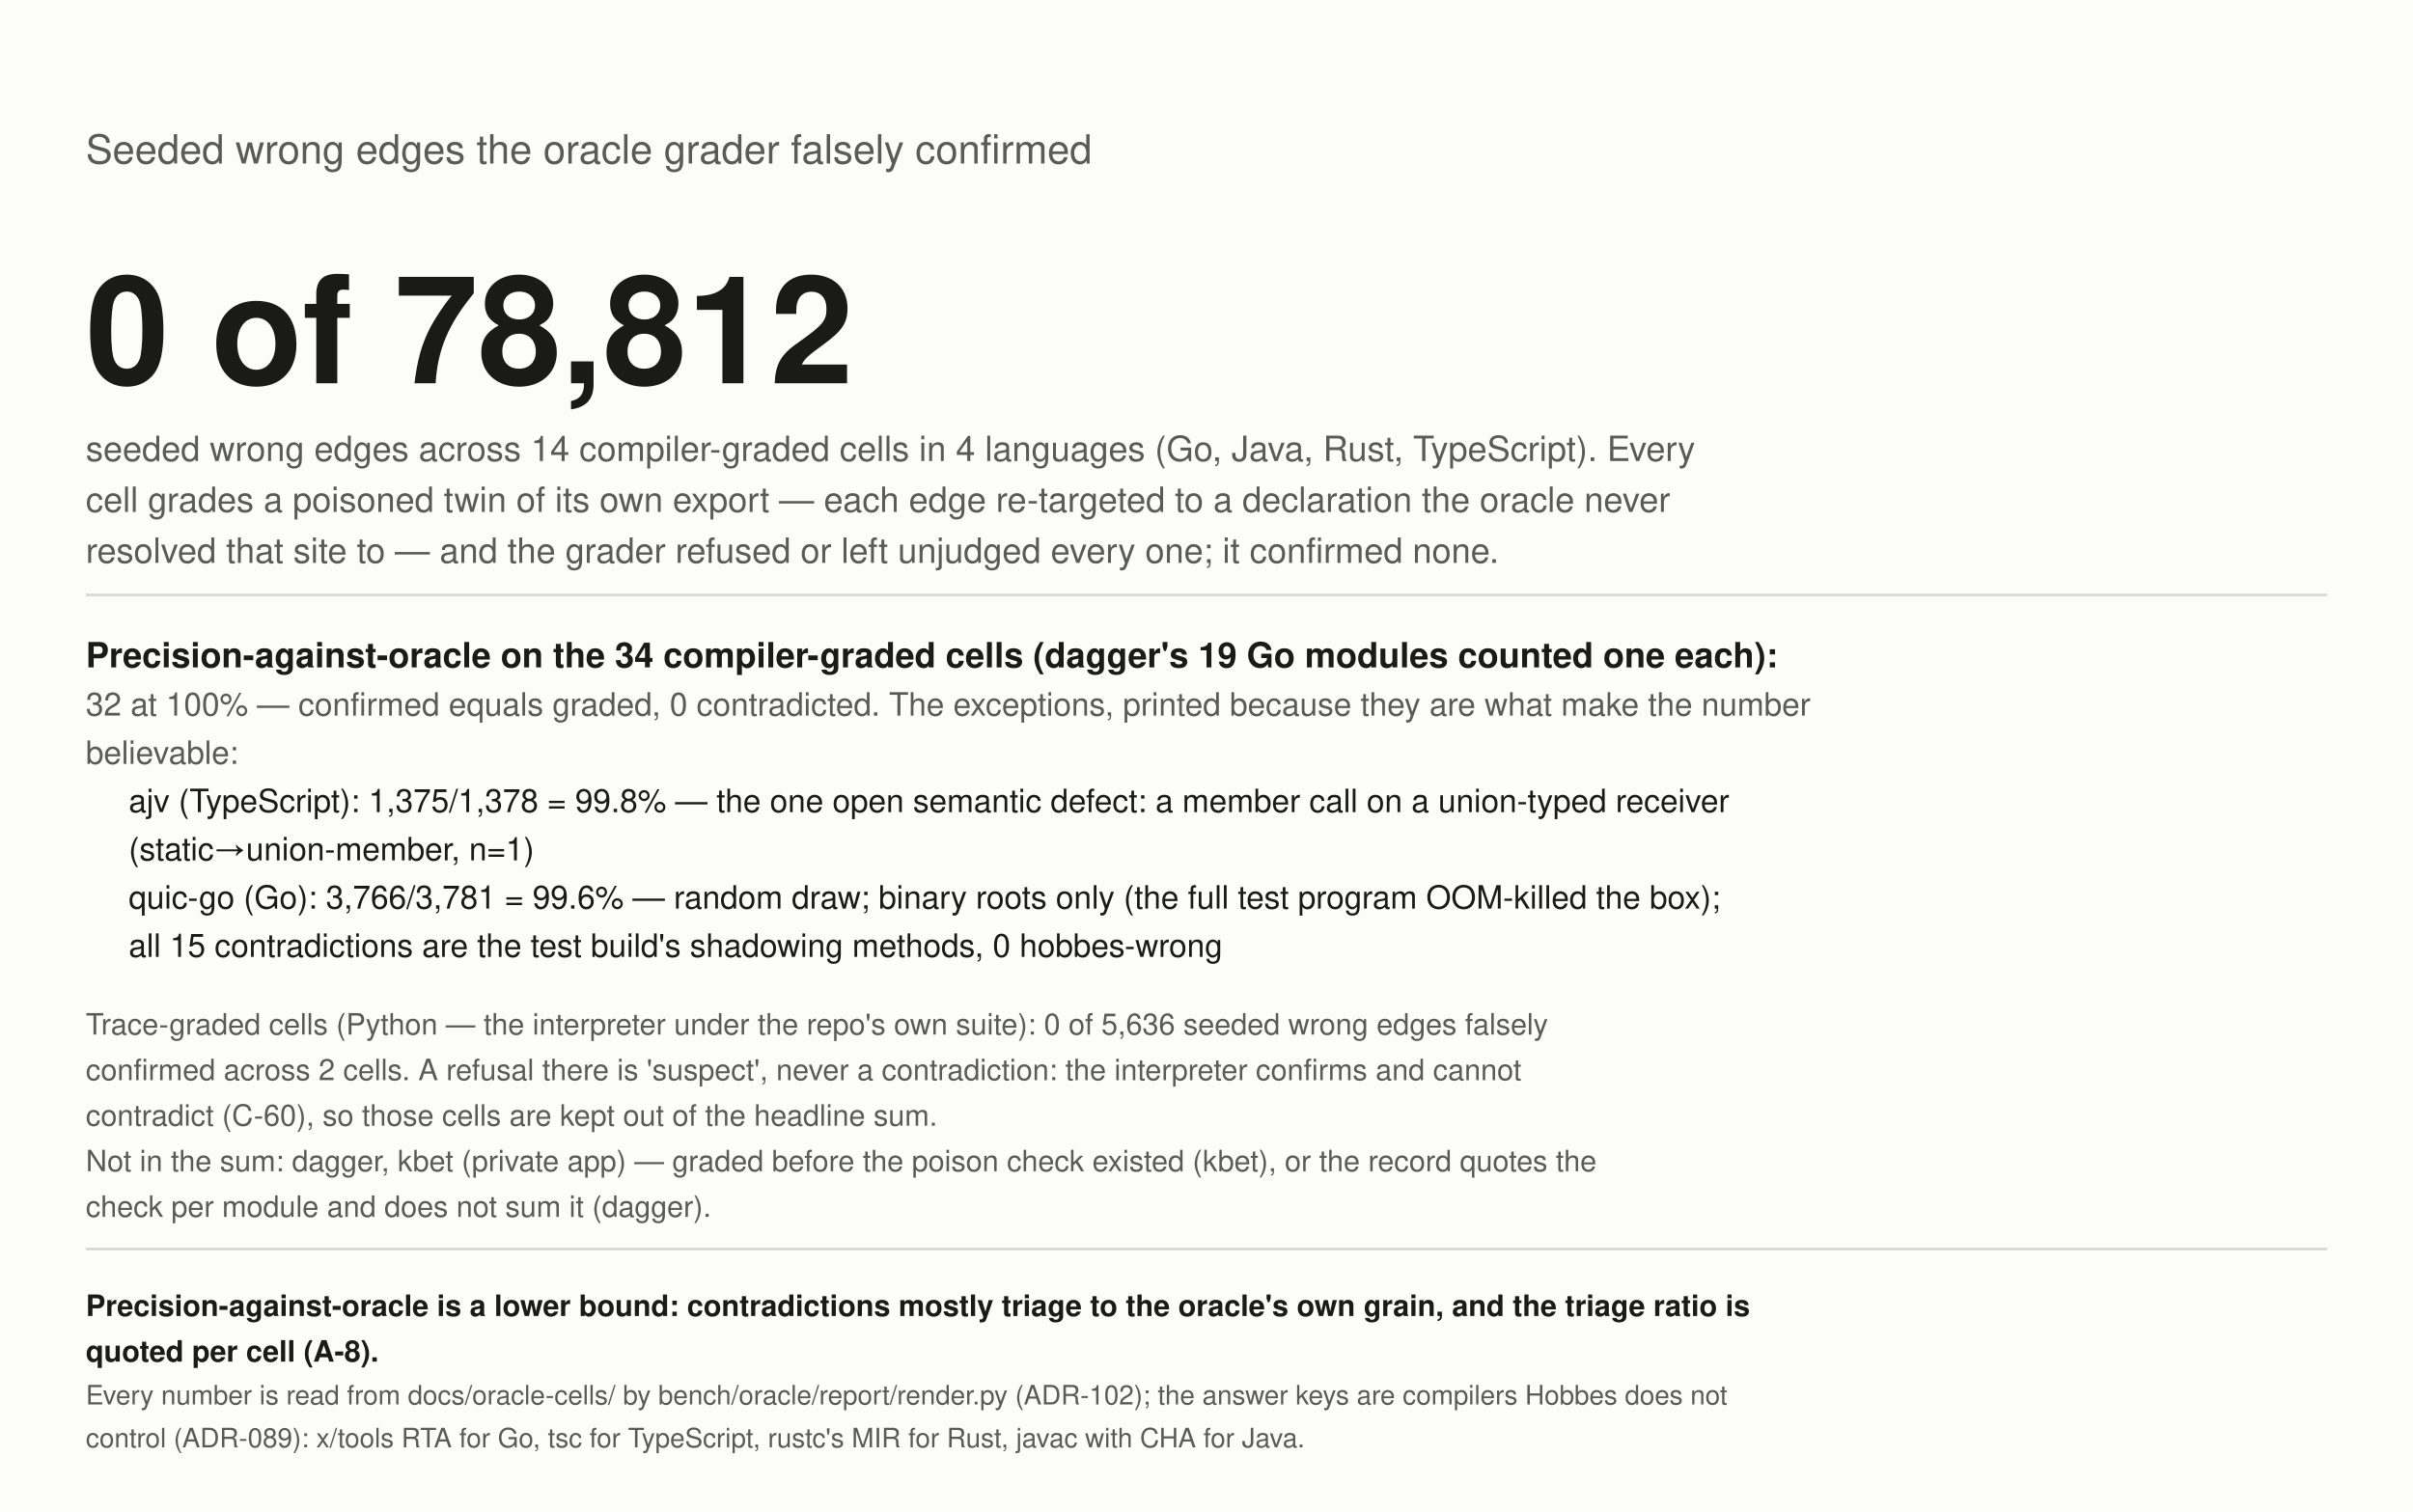
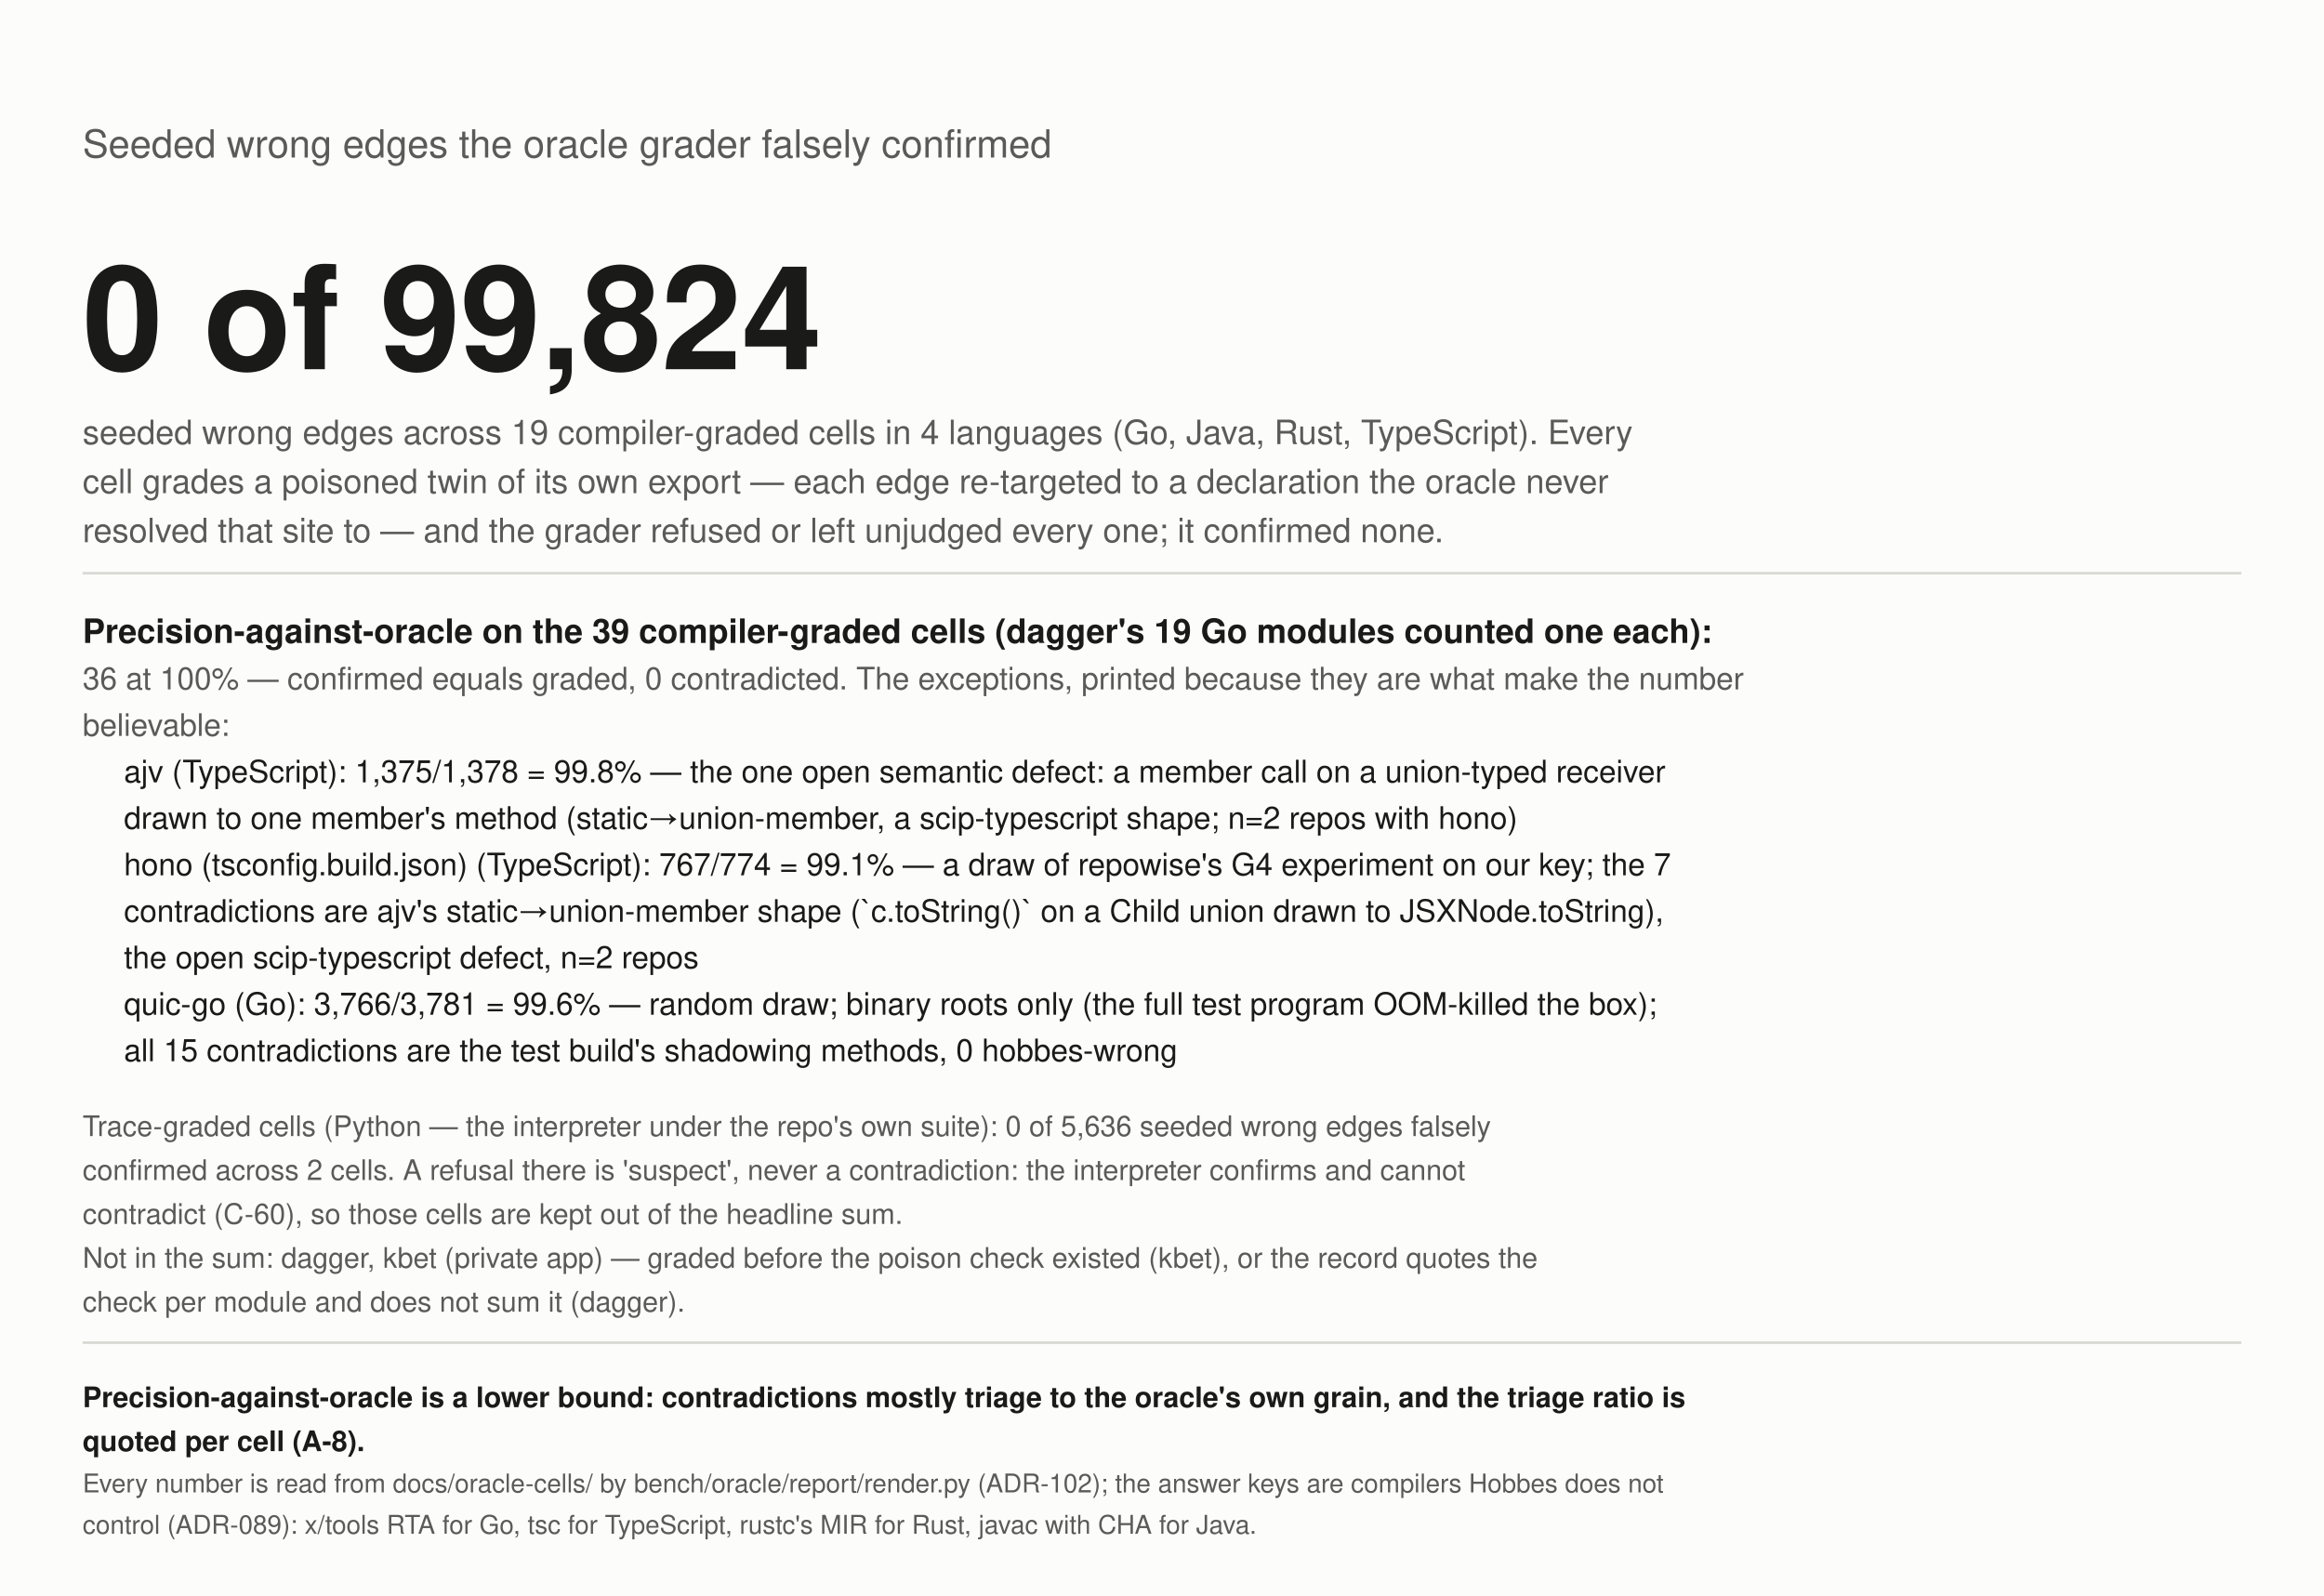
- <svg xmlns="http://www.w3.org/2000/svg" width="900" height="564" viewBox="0 0 900 564" role="img" aria-label="Wrong edges seeded into the graph, falsely confirmed by the grader">
-   <rect width="900" height="564" fill="#fcfcfb" />
+ <svg xmlns="http://www.w3.org/2000/svg" width="900" height="618" viewBox="0 0 900 618" role="img" aria-label="Wrong edges seeded into the graph, falsely confirmed by the grader">
+   <rect width="900" height="618" fill="#fcfcfb" />
  <text x="32" y="61" font-size="15" fill="#5a5a57" text-anchor="start" font-weight="normal" font-family="-apple-system, 'Segoe UI', Helvetica, Arial, sans-serif">Seeded wrong edges the oracle grader falsely confirmed</text>
-   <text x="32" y="143" font-size="56" fill="#1a1a19" text-anchor="start" font-weight="bold" font-family="-apple-system, 'Segoe UI', Helvetica, Arial, sans-serif">0 of 78,812</text>
-   <text x="32" y="172" font-size="13" fill="#5a5a57" text-anchor="start" font-weight="normal" font-family="-apple-system, 'Segoe UI', Helvetica, Arial, sans-serif">seeded wrong edges across 14 compiler-graded cells in 4 languages (Go, Java, Rust, TypeScript). Every</text>
+   <text x="32" y="143" font-size="56" fill="#1a1a19" text-anchor="start" font-weight="bold" font-family="-apple-system, 'Segoe UI', Helvetica, Arial, sans-serif">0 of 99,824</text>
+   <text x="32" y="172" font-size="13" fill="#5a5a57" text-anchor="start" font-weight="normal" font-family="-apple-system, 'Segoe UI', Helvetica, Arial, sans-serif">seeded wrong edges across 19 compiler-graded cells in 4 languages (Go, Java, Rust, TypeScript). Every</text>
  <text x="32" y="191" font-size="13" fill="#5a5a57" text-anchor="start" font-weight="normal" font-family="-apple-system, 'Segoe UI', Helvetica, Arial, sans-serif">cell grades a poisoned twin of its own export — each edge re-targeted to a declaration the oracle never</text>
  <text x="32" y="210" font-size="13" fill="#5a5a57" text-anchor="start" font-weight="normal" font-family="-apple-system, 'Segoe UI', Helvetica, Arial, sans-serif">resolved that site to — and the grader refused or left unjudged every one; it confirmed none.</text>
  <line x1="32" y1="222" x2="868" y2="222" stroke="#d9d8d2" />
-   <text x="32" y="249" font-size="13" fill="#1a1a19" text-anchor="start" font-weight="bold" font-family="-apple-system, 'Segoe UI', Helvetica, Arial, sans-serif">Precision-against-oracle on the 34 compiler-graded cells (dagger's 19 Go modules counted one each):</text>
-   <text x="32" y="267" font-size="12" fill="#5a5a57" text-anchor="start" font-weight="normal" font-family="-apple-system, 'Segoe UI', Helvetica, Arial, sans-serif">32 at 100% — confirmed equals graded, 0 contradicted. The exceptions, printed because they are what make the number</text>
+   <text x="32" y="249" font-size="13" fill="#1a1a19" text-anchor="start" font-weight="bold" font-family="-apple-system, 'Segoe UI', Helvetica, Arial, sans-serif">Precision-against-oracle on the 39 compiler-graded cells (dagger's 19 Go modules counted one each):</text>
+   <text x="32" y="267" font-size="12" fill="#5a5a57" text-anchor="start" font-weight="normal" font-family="-apple-system, 'Segoe UI', Helvetica, Arial, sans-serif">36 at 100% — confirmed equals graded, 0 contradicted. The exceptions, printed because they are what make the number</text>
  <text x="32" y="285" font-size="12" fill="#5a5a57" text-anchor="start" font-weight="normal" font-family="-apple-system, 'Segoe UI', Helvetica, Arial, sans-serif">believable:</text>
  <text x="48" y="303" font-size="12" fill="#1a1a19" text-anchor="start" font-weight="normal" font-family="-apple-system, 'Segoe UI', Helvetica, Arial, sans-serif">ajv (TypeScript): 1,375/1,378 = 99.8% — the one open semantic defect: a member call on a union-typed receiver</text>
-   <text x="48" y="321" font-size="12" fill="#1a1a19" text-anchor="start" font-weight="normal" font-family="-apple-system, 'Segoe UI', Helvetica, Arial, sans-serif">(static→union-member, n=1)</text>
-   <text x="48" y="339" font-size="12" fill="#1a1a19" text-anchor="start" font-weight="normal" font-family="-apple-system, 'Segoe UI', Helvetica, Arial, sans-serif">quic-go (Go): 3,766/3,781 = 99.6% — random draw; binary roots only (the full test program OOM-killed the box);</text>
-   <text x="48" y="357" font-size="12" fill="#1a1a19" text-anchor="start" font-weight="normal" font-family="-apple-system, 'Segoe UI', Helvetica, Arial, sans-serif">all 15 contradictions are the test build's shadowing methods, 0 hobbes-wrong</text>
-   <text x="32" y="386" font-size="11" fill="#5a5a57" text-anchor="start" font-weight="normal" font-family="-apple-system, 'Segoe UI', Helvetica, Arial, sans-serif">Trace-graded cells (Python — the interpreter under the repo's own suite): 0 of 5,636 seeded wrong edges falsely</text>
-   <text x="32" y="403" font-size="11" fill="#5a5a57" text-anchor="start" font-weight="normal" font-family="-apple-system, 'Segoe UI', Helvetica, Arial, sans-serif">confirmed across 2 cells. A refusal there is 'suspect', never a contradiction: the interpreter confirms and cannot</text>
-   <text x="32" y="420" font-size="11" fill="#5a5a57" text-anchor="start" font-weight="normal" font-family="-apple-system, 'Segoe UI', Helvetica, Arial, sans-serif">contradict (C-60), so those cells are kept out of the headline sum.</text>
-   <text x="32" y="437" font-size="11" fill="#5a5a57" text-anchor="start" font-weight="normal" font-family="-apple-system, 'Segoe UI', Helvetica, Arial, sans-serif">Not in the sum: dagger, kbet (private app) — graded before the poison check existed (kbet), or the record quotes the</text>
-   <text x="32" y="454" font-size="11" fill="#5a5a57" text-anchor="start" font-weight="normal" font-family="-apple-system, 'Segoe UI', Helvetica, Arial, sans-serif">check per module and does not sum it (dagger).</text>
-   <line x1="32" y1="466" x2="868" y2="466" stroke="#d9d8d2" />
-   <text x="32" y="491" font-size="11" fill="#1a1a19" text-anchor="start" font-weight="bold" font-family="-apple-system, 'Segoe UI', Helvetica, Arial, sans-serif">Precision-against-oracle is a lower bound: contradictions mostly triage to the oracle's own grain, and the triage ratio is</text>
-   <text x="32" y="508" font-size="11" fill="#1a1a19" text-anchor="start" font-weight="bold" font-family="-apple-system, 'Segoe UI', Helvetica, Arial, sans-serif">quoted per cell (A-8).</text>
-   <text x="32" y="524" font-size="10" fill="#5a5a57" text-anchor="start" font-weight="normal" font-family="-apple-system, 'Segoe UI', Helvetica, Arial, sans-serif">Every number is read from docs/oracle-cells/ by bench/oracle/report/render.py (ADR-102); the answer keys are compilers Hobbes does not</text>
-   <text x="32" y="540" font-size="10" fill="#5a5a57" text-anchor="start" font-weight="normal" font-family="-apple-system, 'Segoe UI', Helvetica, Arial, sans-serif">control (ADR-089): x/tools RTA for Go, tsc for TypeScript, rustc's MIR for Rust, javac with CHA for Java.</text>
+   <text x="48" y="321" font-size="12" fill="#1a1a19" text-anchor="start" font-weight="normal" font-family="-apple-system, 'Segoe UI', Helvetica, Arial, sans-serif">drawn to one member's method (static→union-member, a scip-typescript shape; n=2 repos with hono)</text>
+   <text x="48" y="339" font-size="12" fill="#1a1a19" text-anchor="start" font-weight="normal" font-family="-apple-system, 'Segoe UI', Helvetica, Arial, sans-serif">hono (tsconfig.build.json) (TypeScript): 767/774 = 99.1% — a draw of repowise's G4 experiment on our key; the 7</text>
+   <text x="48" y="357" font-size="12" fill="#1a1a19" text-anchor="start" font-weight="normal" font-family="-apple-system, 'Segoe UI', Helvetica, Arial, sans-serif">contradictions are ajv's static→union-member shape (`c.toString()` on a Child union drawn to JSXNode.toString),</text>
+   <text x="48" y="375" font-size="12" fill="#1a1a19" text-anchor="start" font-weight="normal" font-family="-apple-system, 'Segoe UI', Helvetica, Arial, sans-serif">the open scip-typescript defect, n=2 repos</text>
+   <text x="48" y="393" font-size="12" fill="#1a1a19" text-anchor="start" font-weight="normal" font-family="-apple-system, 'Segoe UI', Helvetica, Arial, sans-serif">quic-go (Go): 3,766/3,781 = 99.6% — random draw; binary roots only (the full test program OOM-killed the box);</text>
+   <text x="48" y="411" font-size="12" fill="#1a1a19" text-anchor="start" font-weight="normal" font-family="-apple-system, 'Segoe UI', Helvetica, Arial, sans-serif">all 15 contradictions are the test build's shadowing methods, 0 hobbes-wrong</text>
+   <text x="32" y="440" font-size="11" fill="#5a5a57" text-anchor="start" font-weight="normal" font-family="-apple-system, 'Segoe UI', Helvetica, Arial, sans-serif">Trace-graded cells (Python — the interpreter under the repo's own suite): 0 of 5,636 seeded wrong edges falsely</text>
+   <text x="32" y="457" font-size="11" fill="#5a5a57" text-anchor="start" font-weight="normal" font-family="-apple-system, 'Segoe UI', Helvetica, Arial, sans-serif">confirmed across 2 cells. A refusal there is 'suspect', never a contradiction: the interpreter confirms and cannot</text>
+   <text x="32" y="474" font-size="11" fill="#5a5a57" text-anchor="start" font-weight="normal" font-family="-apple-system, 'Segoe UI', Helvetica, Arial, sans-serif">contradict (C-60), so those cells are kept out of the headline sum.</text>
+   <text x="32" y="491" font-size="11" fill="#5a5a57" text-anchor="start" font-weight="normal" font-family="-apple-system, 'Segoe UI', Helvetica, Arial, sans-serif">Not in the sum: dagger, kbet (private app) — graded before the poison check existed (kbet), or the record quotes the</text>
+   <text x="32" y="508" font-size="11" fill="#5a5a57" text-anchor="start" font-weight="normal" font-family="-apple-system, 'Segoe UI', Helvetica, Arial, sans-serif">check per module and does not sum it (dagger).</text>
+   <line x1="32" y1="520" x2="868" y2="520" stroke="#d9d8d2" />
+   <text x="32" y="545" font-size="11" fill="#1a1a19" text-anchor="start" font-weight="bold" font-family="-apple-system, 'Segoe UI', Helvetica, Arial, sans-serif">Precision-against-oracle is a lower bound: contradictions mostly triage to the oracle's own grain, and the triage ratio is</text>
+   <text x="32" y="562" font-size="11" fill="#1a1a19" text-anchor="start" font-weight="bold" font-family="-apple-system, 'Segoe UI', Helvetica, Arial, sans-serif">quoted per cell (A-8).</text>
+   <text x="32" y="578" font-size="10" fill="#5a5a57" text-anchor="start" font-weight="normal" font-family="-apple-system, 'Segoe UI', Helvetica, Arial, sans-serif">Every number is read from docs/oracle-cells/ by bench/oracle/report/render.py (ADR-102); the answer keys are compilers Hobbes does not</text>
+   <text x="32" y="594" font-size="10" fill="#5a5a57" text-anchor="start" font-weight="normal" font-family="-apple-system, 'Segoe UI', Helvetica, Arial, sans-serif">control (ADR-089): x/tools RTA for Go, tsc for TypeScript, rustc's MIR for Rust, javac with CHA for Java.</text>
</svg>
